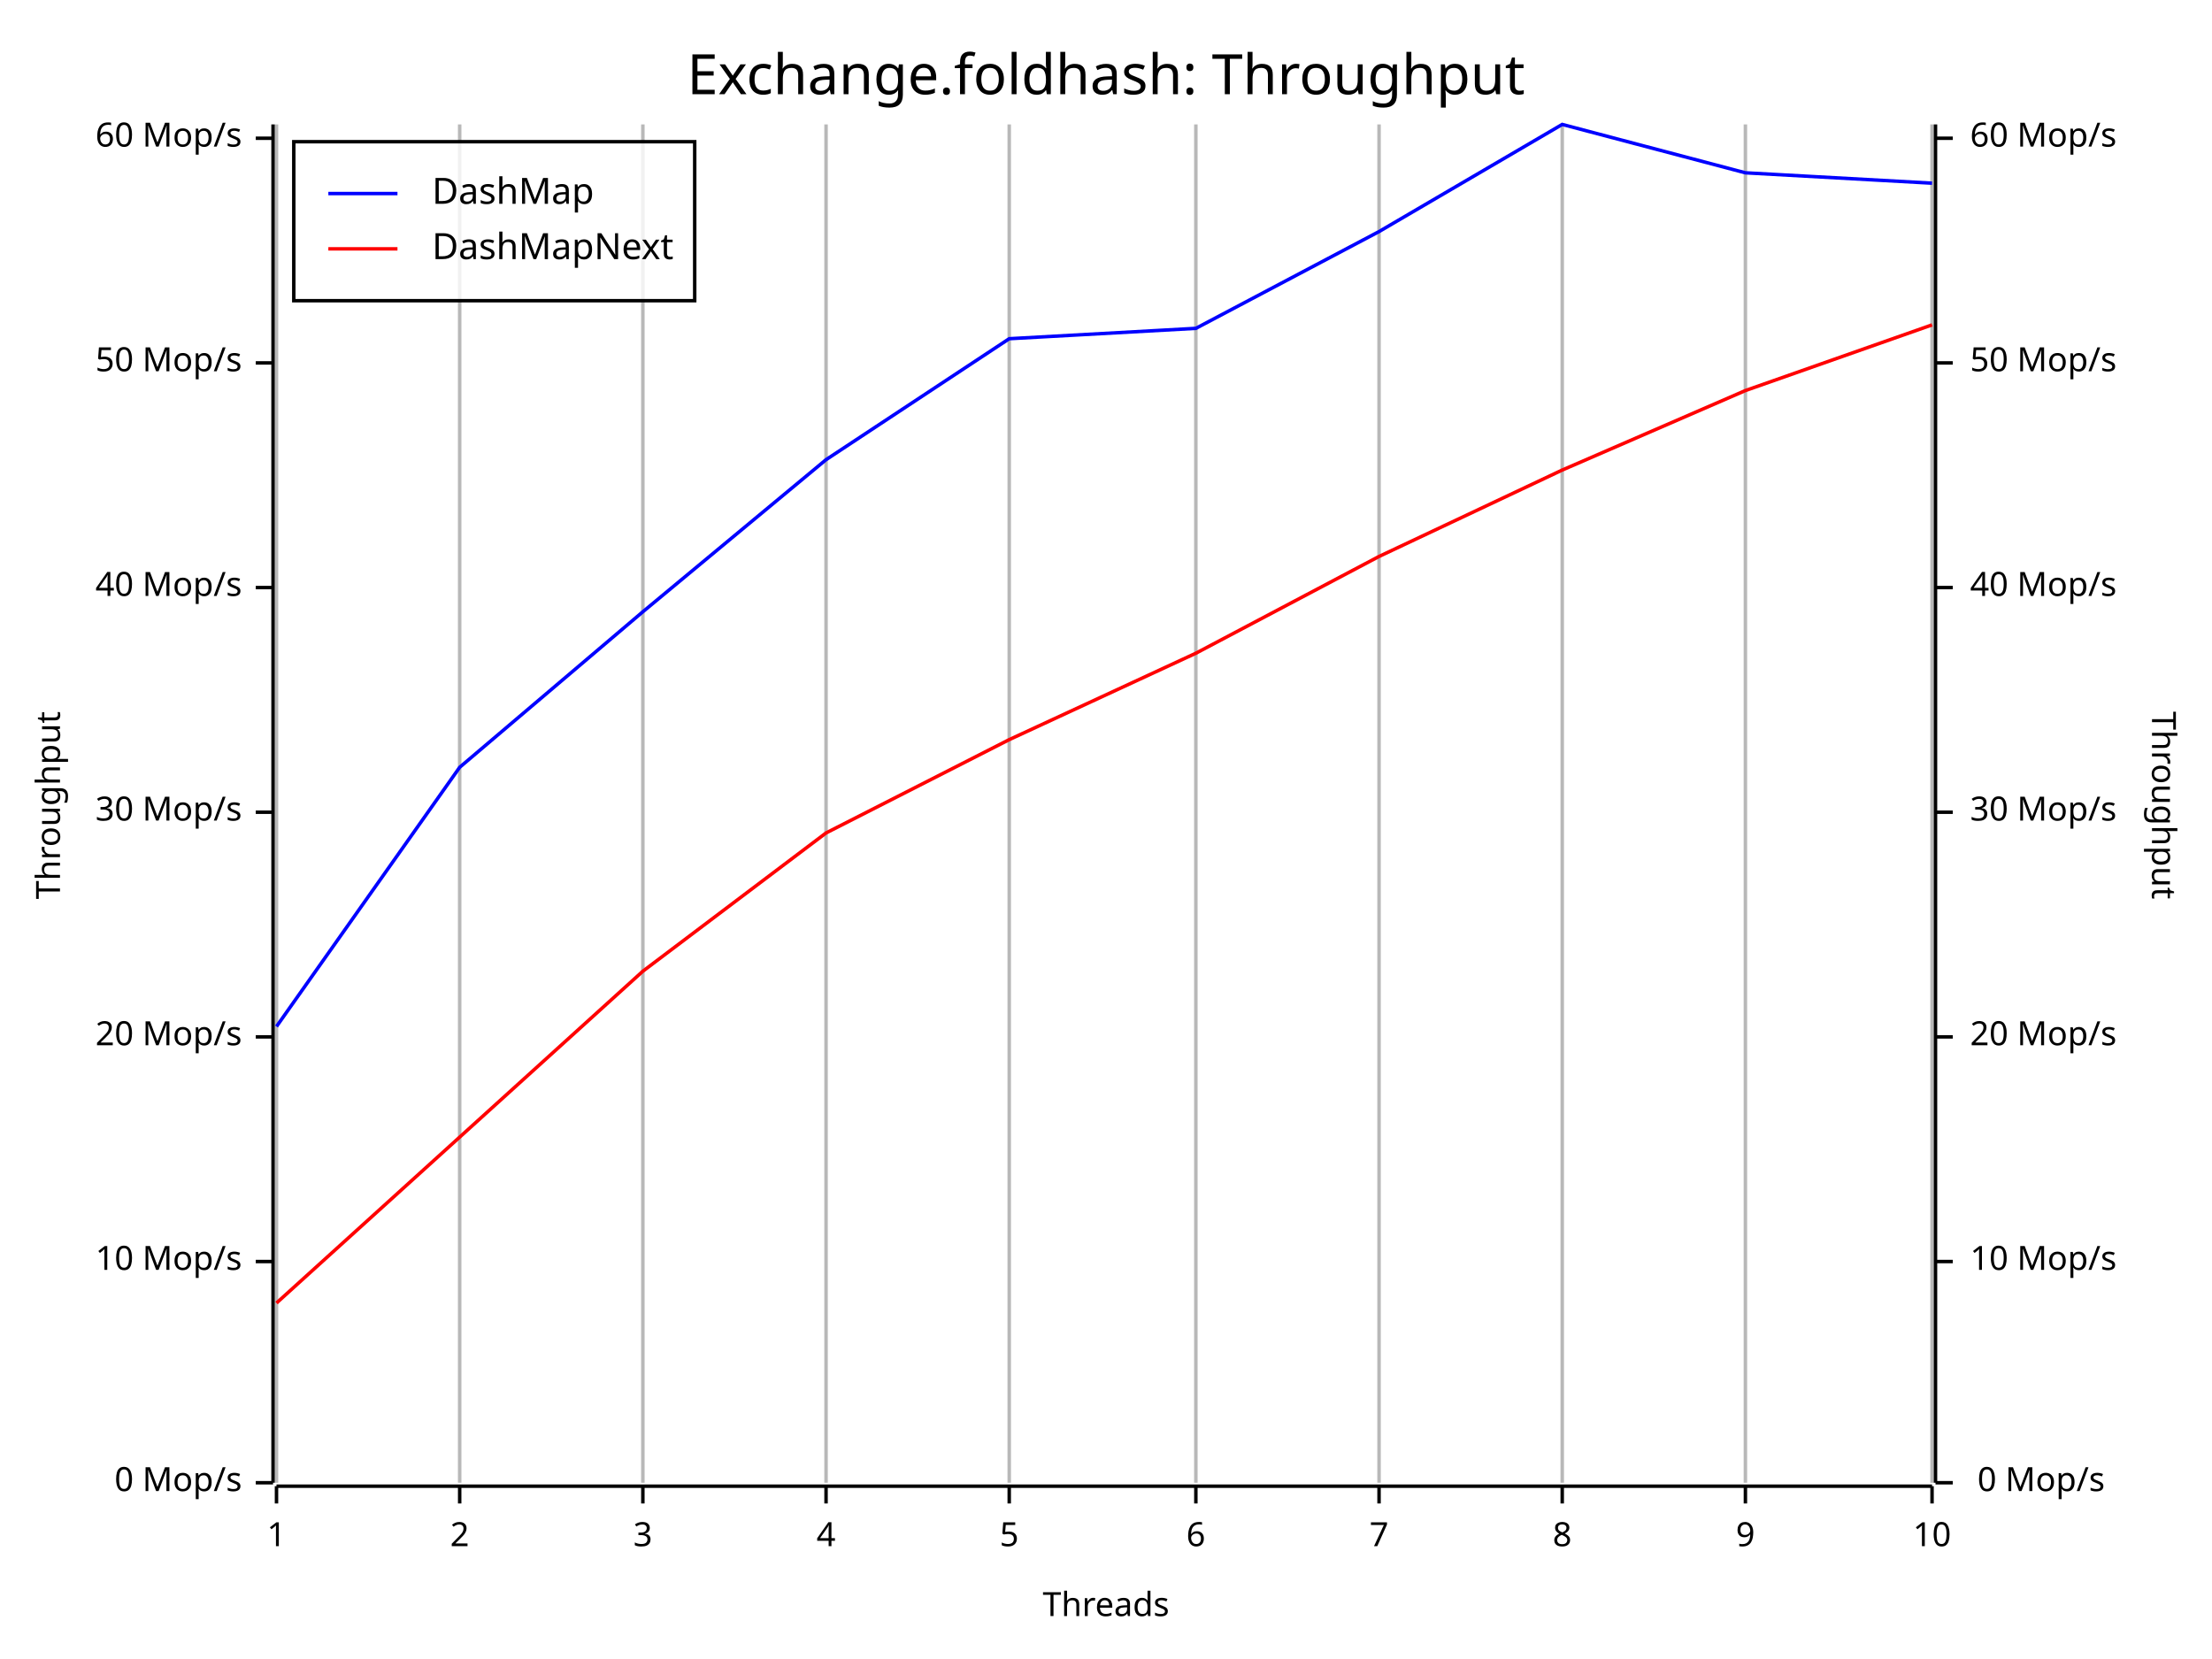
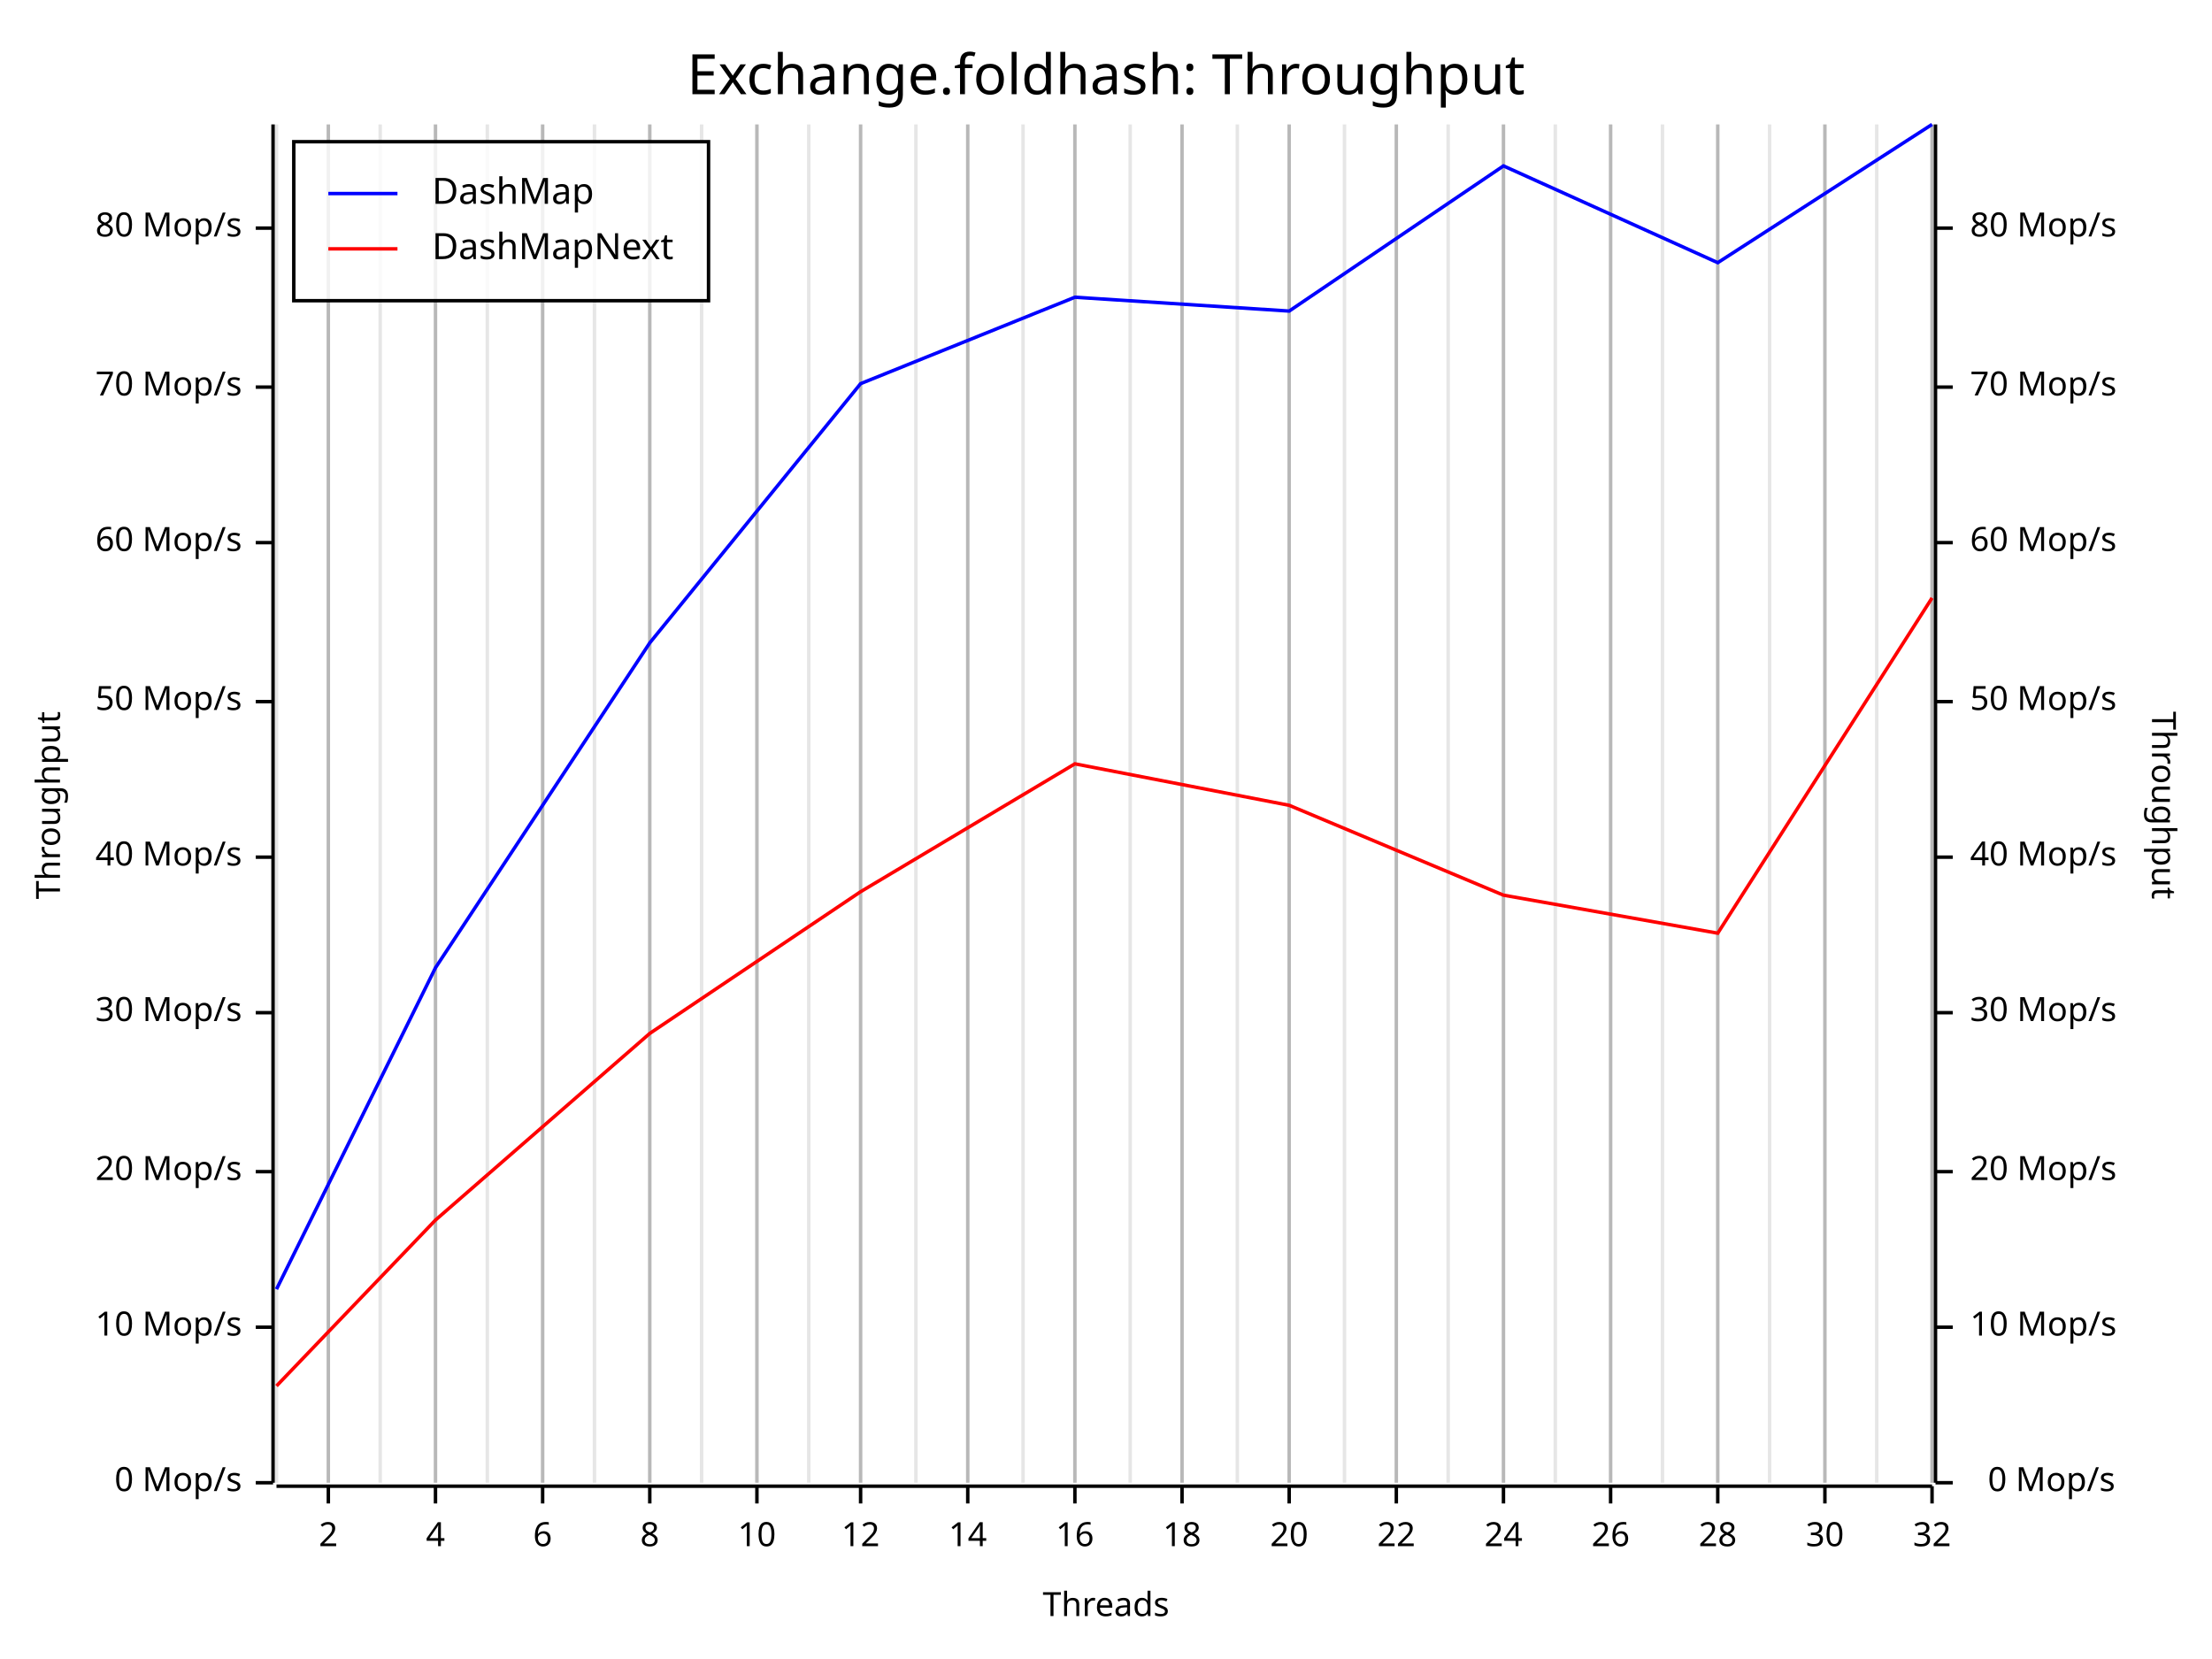
<svg xmlns="http://www.w3.org/2000/svg" width="640" height="480" viewBox="0 0 640 480">
  <rect x="0" y="0" width="640" height="480" opacity="1" fill="#FFFFFF" stroke="none" />
  <text x="320" y="15" dy="0.76em" text-anchor="middle" font-family="Fira Code" font-size="16.129" opacity="1" fill="#000000">
Exchange.foldhash: Throughput
</text>
  <line opacity="0.1" stroke="#000000" stroke-width="1" x1="80" y1="429" x2="80" y2="36" />
-   <line opacity="0.1" stroke="#000000" stroke-width="1" x1="133" y1="429" x2="133" y2="36" />
-   <line opacity="0.1" stroke="#000000" stroke-width="1" x1="186" y1="429" x2="186" y2="36" />
-   <line opacity="0.1" stroke="#000000" stroke-width="1" x1="239" y1="429" x2="239" y2="36" />
-   <line opacity="0.1" stroke="#000000" stroke-width="1" x1="292" y1="429" x2="292" y2="36" />
-   <line opacity="0.1" stroke="#000000" stroke-width="1" x1="346" y1="429" x2="346" y2="36" />
-   <line opacity="0.1" stroke="#000000" stroke-width="1" x1="399" y1="429" x2="399" y2="36" />
-   <line opacity="0.1" stroke="#000000" stroke-width="1" x1="452" y1="429" x2="452" y2="36" />
-   <line opacity="0.1" stroke="#000000" stroke-width="1" x1="505" y1="429" x2="505" y2="36" />
+   <line opacity="0.1" stroke="#000000" stroke-width="1" x1="95" y1="429" x2="95" y2="36" />
+   <line opacity="0.1" stroke="#000000" stroke-width="1" x1="110" y1="429" x2="110" y2="36" />
+   <line opacity="0.1" stroke="#000000" stroke-width="1" x1="126" y1="429" x2="126" y2="36" />
+   <line opacity="0.1" stroke="#000000" stroke-width="1" x1="141" y1="429" x2="141" y2="36" />
+   <line opacity="0.1" stroke="#000000" stroke-width="1" x1="157" y1="429" x2="157" y2="36" />
+   <line opacity="0.1" stroke="#000000" stroke-width="1" x1="172" y1="429" x2="172" y2="36" />
+   <line opacity="0.1" stroke="#000000" stroke-width="1" x1="188" y1="429" x2="188" y2="36" />
+   <line opacity="0.1" stroke="#000000" stroke-width="1" x1="203" y1="429" x2="203" y2="36" />
+   <line opacity="0.1" stroke="#000000" stroke-width="1" x1="219" y1="429" x2="219" y2="36" />
+   <line opacity="0.1" stroke="#000000" stroke-width="1" x1="234" y1="429" x2="234" y2="36" />
+   <line opacity="0.1" stroke="#000000" stroke-width="1" x1="249" y1="429" x2="249" y2="36" />
+   <line opacity="0.1" stroke="#000000" stroke-width="1" x1="265" y1="429" x2="265" y2="36" />
+   <line opacity="0.1" stroke="#000000" stroke-width="1" x1="280" y1="429" x2="280" y2="36" />
+   <line opacity="0.1" stroke="#000000" stroke-width="1" x1="296" y1="429" x2="296" y2="36" />
+   <line opacity="0.1" stroke="#000000" stroke-width="1" x1="311" y1="429" x2="311" y2="36" />
+   <line opacity="0.1" stroke="#000000" stroke-width="1" x1="327" y1="429" x2="327" y2="36" />
+   <line opacity="0.1" stroke="#000000" stroke-width="1" x1="342" y1="429" x2="342" y2="36" />
+   <line opacity="0.1" stroke="#000000" stroke-width="1" x1="358" y1="429" x2="358" y2="36" />
+   <line opacity="0.1" stroke="#000000" stroke-width="1" x1="373" y1="429" x2="373" y2="36" />
+   <line opacity="0.1" stroke="#000000" stroke-width="1" x1="389" y1="429" x2="389" y2="36" />
+   <line opacity="0.1" stroke="#000000" stroke-width="1" x1="404" y1="429" x2="404" y2="36" />
+   <line opacity="0.1" stroke="#000000" stroke-width="1" x1="419" y1="429" x2="419" y2="36" />
+   <line opacity="0.1" stroke="#000000" stroke-width="1" x1="435" y1="429" x2="435" y2="36" />
+   <line opacity="0.1" stroke="#000000" stroke-width="1" x1="450" y1="429" x2="450" y2="36" />
+   <line opacity="0.1" stroke="#000000" stroke-width="1" x1="466" y1="429" x2="466" y2="36" />
+   <line opacity="0.1" stroke="#000000" stroke-width="1" x1="481" y1="429" x2="481" y2="36" />
+   <line opacity="0.1" stroke="#000000" stroke-width="1" x1="497" y1="429" x2="497" y2="36" />
+   <line opacity="0.1" stroke="#000000" stroke-width="1" x1="512" y1="429" x2="512" y2="36" />
+   <line opacity="0.1" stroke="#000000" stroke-width="1" x1="528" y1="429" x2="528" y2="36" />
+   <line opacity="0.1" stroke="#000000" stroke-width="1" x1="543" y1="429" x2="543" y2="36" />
  <line opacity="0.1" stroke="#000000" stroke-width="1" x1="559" y1="429" x2="559" y2="36" />
  <text x="10" y="233" dy="0.76em" text-anchor="middle" font-family="sans-serif" font-size="9.677" opacity="1" fill="#000000" transform="rotate(270, 10, 233)">
Throughput
</text>
  <text x="320" y="470" dy="-0.5ex" text-anchor="middle" font-family="sans-serif" font-size="9.677" opacity="1" fill="#000000">
Threads
</text>
  <text x="630" y="233" dy="0.76em" text-anchor="middle" font-family="sans-serif" font-size="9.677" opacity="1" fill="#000000" transform="rotate(90, 630, 233)">
Throughput
</text>
-   <line opacity="0.2" stroke="#000000" stroke-width="1" x1="80" y1="429" x2="80" y2="36" />
-   <line opacity="0.2" stroke="#000000" stroke-width="1" x1="133" y1="429" x2="133" y2="36" />
-   <line opacity="0.2" stroke="#000000" stroke-width="1" x1="186" y1="429" x2="186" y2="36" />
-   <line opacity="0.2" stroke="#000000" stroke-width="1" x1="239" y1="429" x2="239" y2="36" />
-   <line opacity="0.2" stroke="#000000" stroke-width="1" x1="292" y1="429" x2="292" y2="36" />
-   <line opacity="0.2" stroke="#000000" stroke-width="1" x1="346" y1="429" x2="346" y2="36" />
-   <line opacity="0.2" stroke="#000000" stroke-width="1" x1="399" y1="429" x2="399" y2="36" />
-   <line opacity="0.2" stroke="#000000" stroke-width="1" x1="452" y1="429" x2="452" y2="36" />
-   <line opacity="0.2" stroke="#000000" stroke-width="1" x1="505" y1="429" x2="505" y2="36" />
+   <line opacity="0.2" stroke="#000000" stroke-width="1" x1="95" y1="429" x2="95" y2="36" />
+   <line opacity="0.2" stroke="#000000" stroke-width="1" x1="126" y1="429" x2="126" y2="36" />
+   <line opacity="0.2" stroke="#000000" stroke-width="1" x1="157" y1="429" x2="157" y2="36" />
+   <line opacity="0.2" stroke="#000000" stroke-width="1" x1="188" y1="429" x2="188" y2="36" />
+   <line opacity="0.2" stroke="#000000" stroke-width="1" x1="219" y1="429" x2="219" y2="36" />
+   <line opacity="0.2" stroke="#000000" stroke-width="1" x1="249" y1="429" x2="249" y2="36" />
+   <line opacity="0.2" stroke="#000000" stroke-width="1" x1="280" y1="429" x2="280" y2="36" />
+   <line opacity="0.2" stroke="#000000" stroke-width="1" x1="311" y1="429" x2="311" y2="36" />
+   <line opacity="0.2" stroke="#000000" stroke-width="1" x1="342" y1="429" x2="342" y2="36" />
+   <line opacity="0.2" stroke="#000000" stroke-width="1" x1="373" y1="429" x2="373" y2="36" />
+   <line opacity="0.2" stroke="#000000" stroke-width="1" x1="404" y1="429" x2="404" y2="36" />
+   <line opacity="0.2" stroke="#000000" stroke-width="1" x1="435" y1="429" x2="435" y2="36" />
+   <line opacity="0.2" stroke="#000000" stroke-width="1" x1="466" y1="429" x2="466" y2="36" />
+   <line opacity="0.2" stroke="#000000" stroke-width="1" x1="497" y1="429" x2="497" y2="36" />
+   <line opacity="0.2" stroke="#000000" stroke-width="1" x1="528" y1="429" x2="528" y2="36" />
  <line opacity="0.2" stroke="#000000" stroke-width="1" x1="559" y1="429" x2="559" y2="36" />
  <polyline fill="none" opacity="1" stroke="#000000" stroke-width="1" points="79,36 79,429 " />
  <text x="70" y="429" dy="0.5ex" text-anchor="end" font-family="sans-serif" font-size="9.677" opacity="1" fill="#000000">
0 Mop/s
</text>
  <polyline fill="none" opacity="1" stroke="#000000" stroke-width="1" points="74,429 79,429 " />
-   <text x="70" y="365" dy="0.5ex" text-anchor="end" font-family="sans-serif" font-size="9.677" opacity="1" fill="#000000">
+   <text x="70" y="384" dy="0.5ex" text-anchor="end" font-family="sans-serif" font-size="9.677" opacity="1" fill="#000000">
10 Mop/s
</text>
-   <polyline fill="none" opacity="1" stroke="#000000" stroke-width="1" points="74,365 79,365 " />
-   <text x="70" y="300" dy="0.5ex" text-anchor="end" font-family="sans-serif" font-size="9.677" opacity="1" fill="#000000">
+   <polyline fill="none" opacity="1" stroke="#000000" stroke-width="1" points="74,384 79,384 " />
+   <text x="70" y="339" dy="0.5ex" text-anchor="end" font-family="sans-serif" font-size="9.677" opacity="1" fill="#000000">
20 Mop/s
</text>
-   <polyline fill="none" opacity="1" stroke="#000000" stroke-width="1" points="74,300 79,300 " />
-   <text x="70" y="235" dy="0.5ex" text-anchor="end" font-family="sans-serif" font-size="9.677" opacity="1" fill="#000000">
+   <polyline fill="none" opacity="1" stroke="#000000" stroke-width="1" points="74,339 79,339 " />
+   <text x="70" y="293" dy="0.5ex" text-anchor="end" font-family="sans-serif" font-size="9.677" opacity="1" fill="#000000">
30 Mop/s
</text>
-   <polyline fill="none" opacity="1" stroke="#000000" stroke-width="1" points="74,235 79,235 " />
-   <text x="70" y="170" dy="0.5ex" text-anchor="end" font-family="sans-serif" font-size="9.677" opacity="1" fill="#000000">
+   <polyline fill="none" opacity="1" stroke="#000000" stroke-width="1" points="74,293 79,293 " />
+   <text x="70" y="248" dy="0.5ex" text-anchor="end" font-family="sans-serif" font-size="9.677" opacity="1" fill="#000000">
40 Mop/s
</text>
-   <polyline fill="none" opacity="1" stroke="#000000" stroke-width="1" points="74,170 79,170 " />
-   <text x="70" y="105" dy="0.5ex" text-anchor="end" font-family="sans-serif" font-size="9.677" opacity="1" fill="#000000">
+   <polyline fill="none" opacity="1" stroke="#000000" stroke-width="1" points="74,248 79,248 " />
+   <text x="70" y="203" dy="0.5ex" text-anchor="end" font-family="sans-serif" font-size="9.677" opacity="1" fill="#000000">
50 Mop/s
</text>
-   <polyline fill="none" opacity="1" stroke="#000000" stroke-width="1" points="74,105 79,105 " />
-   <text x="70" y="40" dy="0.5ex" text-anchor="end" font-family="sans-serif" font-size="9.677" opacity="1" fill="#000000">
+   <polyline fill="none" opacity="1" stroke="#000000" stroke-width="1" points="74,203 79,203 " />
+   <text x="70" y="157" dy="0.5ex" text-anchor="end" font-family="sans-serif" font-size="9.677" opacity="1" fill="#000000">
60 Mop/s
</text>
-   <polyline fill="none" opacity="1" stroke="#000000" stroke-width="1" points="74,40 79,40 " />
+   <polyline fill="none" opacity="1" stroke="#000000" stroke-width="1" points="74,157 79,157 " />
+   <text x="70" y="112" dy="0.5ex" text-anchor="end" font-family="sans-serif" font-size="9.677" opacity="1" fill="#000000">
+ 70 Mop/s
+ </text>
+   <polyline fill="none" opacity="1" stroke="#000000" stroke-width="1" points="74,112 79,112 " />
+   <text x="70" y="66" dy="0.5ex" text-anchor="end" font-family="sans-serif" font-size="9.677" opacity="1" fill="#000000">
+ 80 Mop/s
+ </text>
+   <polyline fill="none" opacity="1" stroke="#000000" stroke-width="1" points="74,66 79,66 " />
  <polyline fill="none" opacity="1" stroke="#000000" stroke-width="1" points="80,430 559,430 " />
-   <text x="80" y="440" dy="0.76em" text-anchor="middle" font-family="sans-serif" font-size="9.677" opacity="1" fill="#000000">
- 1
- </text>
-   <polyline fill="none" opacity="1" stroke="#000000" stroke-width="1" points="80,430 80,435 " />
-   <text x="133" y="440" dy="0.76em" text-anchor="middle" font-family="sans-serif" font-size="9.677" opacity="1" fill="#000000">
+   <text x="95" y="440" dy="0.76em" text-anchor="middle" font-family="sans-serif" font-size="9.677" opacity="1" fill="#000000">
2
</text>
-   <polyline fill="none" opacity="1" stroke="#000000" stroke-width="1" points="133,430 133,435 " />
-   <text x="186" y="440" dy="0.76em" text-anchor="middle" font-family="sans-serif" font-size="9.677" opacity="1" fill="#000000">
- 3
- </text>
-   <polyline fill="none" opacity="1" stroke="#000000" stroke-width="1" points="186,430 186,435 " />
-   <text x="239" y="440" dy="0.76em" text-anchor="middle" font-family="sans-serif" font-size="9.677" opacity="1" fill="#000000">
+   <polyline fill="none" opacity="1" stroke="#000000" stroke-width="1" points="95,430 95,435 " />
+   <text x="126" y="440" dy="0.76em" text-anchor="middle" font-family="sans-serif" font-size="9.677" opacity="1" fill="#000000">
4
</text>
-   <polyline fill="none" opacity="1" stroke="#000000" stroke-width="1" points="239,430 239,435 " />
-   <text x="292" y="440" dy="0.76em" text-anchor="middle" font-family="sans-serif" font-size="9.677" opacity="1" fill="#000000">
- 5
- </text>
-   <polyline fill="none" opacity="1" stroke="#000000" stroke-width="1" points="292,430 292,435 " />
-   <text x="346" y="440" dy="0.76em" text-anchor="middle" font-family="sans-serif" font-size="9.677" opacity="1" fill="#000000">
+   <polyline fill="none" opacity="1" stroke="#000000" stroke-width="1" points="126,430 126,435 " />
+   <text x="157" y="440" dy="0.76em" text-anchor="middle" font-family="sans-serif" font-size="9.677" opacity="1" fill="#000000">
6
</text>
-   <polyline fill="none" opacity="1" stroke="#000000" stroke-width="1" points="346,430 346,435 " />
-   <text x="399" y="440" dy="0.76em" text-anchor="middle" font-family="sans-serif" font-size="9.677" opacity="1" fill="#000000">
- 7
- </text>
-   <polyline fill="none" opacity="1" stroke="#000000" stroke-width="1" points="399,430 399,435 " />
-   <text x="452" y="440" dy="0.76em" text-anchor="middle" font-family="sans-serif" font-size="9.677" opacity="1" fill="#000000">
+   <polyline fill="none" opacity="1" stroke="#000000" stroke-width="1" points="157,430 157,435 " />
+   <text x="188" y="440" dy="0.76em" text-anchor="middle" font-family="sans-serif" font-size="9.677" opacity="1" fill="#000000">
8
</text>
-   <polyline fill="none" opacity="1" stroke="#000000" stroke-width="1" points="452,430 452,435 " />
-   <text x="505" y="440" dy="0.76em" text-anchor="middle" font-family="sans-serif" font-size="9.677" opacity="1" fill="#000000">
- 9
- </text>
-   <polyline fill="none" opacity="1" stroke="#000000" stroke-width="1" points="505,430 505,435 " />
+   <polyline fill="none" opacity="1" stroke="#000000" stroke-width="1" points="188,430 188,435 " />
+   <text x="219" y="440" dy="0.76em" text-anchor="middle" font-family="sans-serif" font-size="9.677" opacity="1" fill="#000000">
+ 10
+ </text>
+   <polyline fill="none" opacity="1" stroke="#000000" stroke-width="1" points="219,430 219,435 " />
+   <text x="249" y="440" dy="0.76em" text-anchor="middle" font-family="sans-serif" font-size="9.677" opacity="1" fill="#000000">
+ 12
+ </text>
+   <polyline fill="none" opacity="1" stroke="#000000" stroke-width="1" points="249,430 249,435 " />
+   <text x="280" y="440" dy="0.76em" text-anchor="middle" font-family="sans-serif" font-size="9.677" opacity="1" fill="#000000">
+ 14
+ </text>
+   <polyline fill="none" opacity="1" stroke="#000000" stroke-width="1" points="280,430 280,435 " />
+   <text x="311" y="440" dy="0.76em" text-anchor="middle" font-family="sans-serif" font-size="9.677" opacity="1" fill="#000000">
+ 16
+ </text>
+   <polyline fill="none" opacity="1" stroke="#000000" stroke-width="1" points="311,430 311,435 " />
+   <text x="342" y="440" dy="0.76em" text-anchor="middle" font-family="sans-serif" font-size="9.677" opacity="1" fill="#000000">
+ 18
+ </text>
+   <polyline fill="none" opacity="1" stroke="#000000" stroke-width="1" points="342,430 342,435 " />
+   <text x="373" y="440" dy="0.76em" text-anchor="middle" font-family="sans-serif" font-size="9.677" opacity="1" fill="#000000">
+ 20
+ </text>
+   <polyline fill="none" opacity="1" stroke="#000000" stroke-width="1" points="373,430 373,435 " />
+   <text x="404" y="440" dy="0.76em" text-anchor="middle" font-family="sans-serif" font-size="9.677" opacity="1" fill="#000000">
+ 22
+ </text>
+   <polyline fill="none" opacity="1" stroke="#000000" stroke-width="1" points="404,430 404,435 " />
+   <text x="435" y="440" dy="0.76em" text-anchor="middle" font-family="sans-serif" font-size="9.677" opacity="1" fill="#000000">
+ 24
+ </text>
+   <polyline fill="none" opacity="1" stroke="#000000" stroke-width="1" points="435,430 435,435 " />
+   <text x="466" y="440" dy="0.76em" text-anchor="middle" font-family="sans-serif" font-size="9.677" opacity="1" fill="#000000">
+ 26
+ </text>
+   <polyline fill="none" opacity="1" stroke="#000000" stroke-width="1" points="466,430 466,435 " />
+   <text x="497" y="440" dy="0.76em" text-anchor="middle" font-family="sans-serif" font-size="9.677" opacity="1" fill="#000000">
+ 28
+ </text>
+   <polyline fill="none" opacity="1" stroke="#000000" stroke-width="1" points="497,430 497,435 " />
+   <text x="528" y="440" dy="0.76em" text-anchor="middle" font-family="sans-serif" font-size="9.677" opacity="1" fill="#000000">
+ 30
+ </text>
+   <polyline fill="none" opacity="1" stroke="#000000" stroke-width="1" points="528,430 528,435 " />
  <text x="559" y="440" dy="0.76em" text-anchor="middle" font-family="sans-serif" font-size="9.677" opacity="1" fill="#000000">
- 10
+ 32
</text>
  <polyline fill="none" opacity="1" stroke="#000000" stroke-width="1" points="559,430 559,435 " />
  <polyline fill="none" opacity="1" stroke="#000000" stroke-width="1" points="560,36 560,429 " />
-   <text x="609" y="429" dy="0.5ex" text-anchor="end" font-family="sans-serif" font-size="9.677" opacity="1" fill="#000000">
+   <text x="612" y="429" dy="0.5ex" text-anchor="end" font-family="sans-serif" font-size="9.677" opacity="1" fill="#000000">
0 Mop/s
</text>
  <polyline fill="none" opacity="1" stroke="#000000" stroke-width="1" points="560,429 565,429 " />
-   <text x="570" y="365" dy="0.5ex" text-anchor="start" font-family="sans-serif" font-size="9.677" opacity="1" fill="#000000">
+   <text x="570" y="384" dy="0.5ex" text-anchor="start" font-family="sans-serif" font-size="9.677" opacity="1" fill="#000000">
10 Mop/s
</text>
-   <polyline fill="none" opacity="1" stroke="#000000" stroke-width="1" points="560,365 565,365 " />
-   <text x="570" y="300" dy="0.5ex" text-anchor="start" font-family="sans-serif" font-size="9.677" opacity="1" fill="#000000">
+   <polyline fill="none" opacity="1" stroke="#000000" stroke-width="1" points="560,384 565,384 " />
+   <text x="570" y="339" dy="0.5ex" text-anchor="start" font-family="sans-serif" font-size="9.677" opacity="1" fill="#000000">
20 Mop/s
</text>
-   <polyline fill="none" opacity="1" stroke="#000000" stroke-width="1" points="560,300 565,300 " />
-   <text x="570" y="235" dy="0.5ex" text-anchor="start" font-family="sans-serif" font-size="9.677" opacity="1" fill="#000000">
+   <polyline fill="none" opacity="1" stroke="#000000" stroke-width="1" points="560,339 565,339 " />
+   <text x="570" y="293" dy="0.5ex" text-anchor="start" font-family="sans-serif" font-size="9.677" opacity="1" fill="#000000">
30 Mop/s
</text>
-   <polyline fill="none" opacity="1" stroke="#000000" stroke-width="1" points="560,235 565,235 " />
-   <text x="570" y="170" dy="0.5ex" text-anchor="start" font-family="sans-serif" font-size="9.677" opacity="1" fill="#000000">
+   <polyline fill="none" opacity="1" stroke="#000000" stroke-width="1" points="560,293 565,293 " />
+   <text x="570" y="248" dy="0.5ex" text-anchor="start" font-family="sans-serif" font-size="9.677" opacity="1" fill="#000000">
40 Mop/s
</text>
-   <polyline fill="none" opacity="1" stroke="#000000" stroke-width="1" points="560,170 565,170 " />
-   <text x="570" y="105" dy="0.5ex" text-anchor="start" font-family="sans-serif" font-size="9.677" opacity="1" fill="#000000">
+   <polyline fill="none" opacity="1" stroke="#000000" stroke-width="1" points="560,248 565,248 " />
+   <text x="570" y="203" dy="0.5ex" text-anchor="start" font-family="sans-serif" font-size="9.677" opacity="1" fill="#000000">
50 Mop/s
</text>
-   <polyline fill="none" opacity="1" stroke="#000000" stroke-width="1" points="560,105 565,105 " />
-   <text x="570" y="40" dy="0.5ex" text-anchor="start" font-family="sans-serif" font-size="9.677" opacity="1" fill="#000000">
+   <polyline fill="none" opacity="1" stroke="#000000" stroke-width="1" points="560,203 565,203 " />
+   <text x="570" y="157" dy="0.5ex" text-anchor="start" font-family="sans-serif" font-size="9.677" opacity="1" fill="#000000">
60 Mop/s
</text>
-   <polyline fill="none" opacity="1" stroke="#000000" stroke-width="1" points="560,40 565,40 " />
-   <polyline fill="none" opacity="1" stroke="#0000FF" stroke-width="1" points="80,297 133,222 186,177 239,133 292,98 346,95 399,67 452,36 505,50 559,53 " />
-   <polyline fill="none" opacity="1" stroke="#FF0000" stroke-width="1" points="80,377 133,329 186,281 239,241 292,214 346,189 399,161 452,136 505,113 559,94 " />
-   <rect x="85" y="41" width="116" height="46" opacity="0.8" fill="#FFFFFF" stroke="none" />
-   <rect x="85" y="41" width="116" height="46" opacity="1" fill="none" stroke="#000000" />
+   <polyline fill="none" opacity="1" stroke="#000000" stroke-width="1" points="560,157 565,157 " />
+   <text x="570" y="112" dy="0.5ex" text-anchor="start" font-family="sans-serif" font-size="9.677" opacity="1" fill="#000000">
+ 70 Mop/s
+ </text>
+   <polyline fill="none" opacity="1" stroke="#000000" stroke-width="1" points="560,112 565,112 " />
+   <text x="570" y="66" dy="0.5ex" text-anchor="start" font-family="sans-serif" font-size="9.677" opacity="1" fill="#000000">
+ 80 Mop/s
+ </text>
+   <polyline fill="none" opacity="1" stroke="#000000" stroke-width="1" points="560,66 565,66 " />
+   <polyline fill="none" opacity="1" stroke="#0000FF" stroke-width="1" points="80,373 126,280 188,186 249,111 311,86 373,90 435,48 497,76 559,36 " />
+   <polyline fill="none" opacity="1" stroke="#FF0000" stroke-width="1" points="80,401 126,353 188,299 249,258 311,221 373,233 435,259 497,270 559,173 " />
+   <rect x="85" y="41" width="120" height="46" opacity="0.8" fill="#FFFFFF" stroke="none" />
+   <rect x="85" y="41" width="120" height="46" opacity="1" fill="none" stroke="#000000" />
  <text x="125" y="51" dy="0.76em" text-anchor="start" font-family="Fira Code" font-size="10.484" opacity="1" fill="#000000">
DashMap
</text>
  <text x="125" y="67" dy="0.76em" text-anchor="start" font-family="Fira Code" font-size="10.484" opacity="1" fill="#000000">
DashMapNext
</text>
  <polyline fill="none" opacity="1" stroke="#0000FF" stroke-width="1" points="95,56 115,56 " />
  <polyline fill="none" opacity="1" stroke="#FF0000" stroke-width="1" points="95,72 115,72 " />
</svg>
